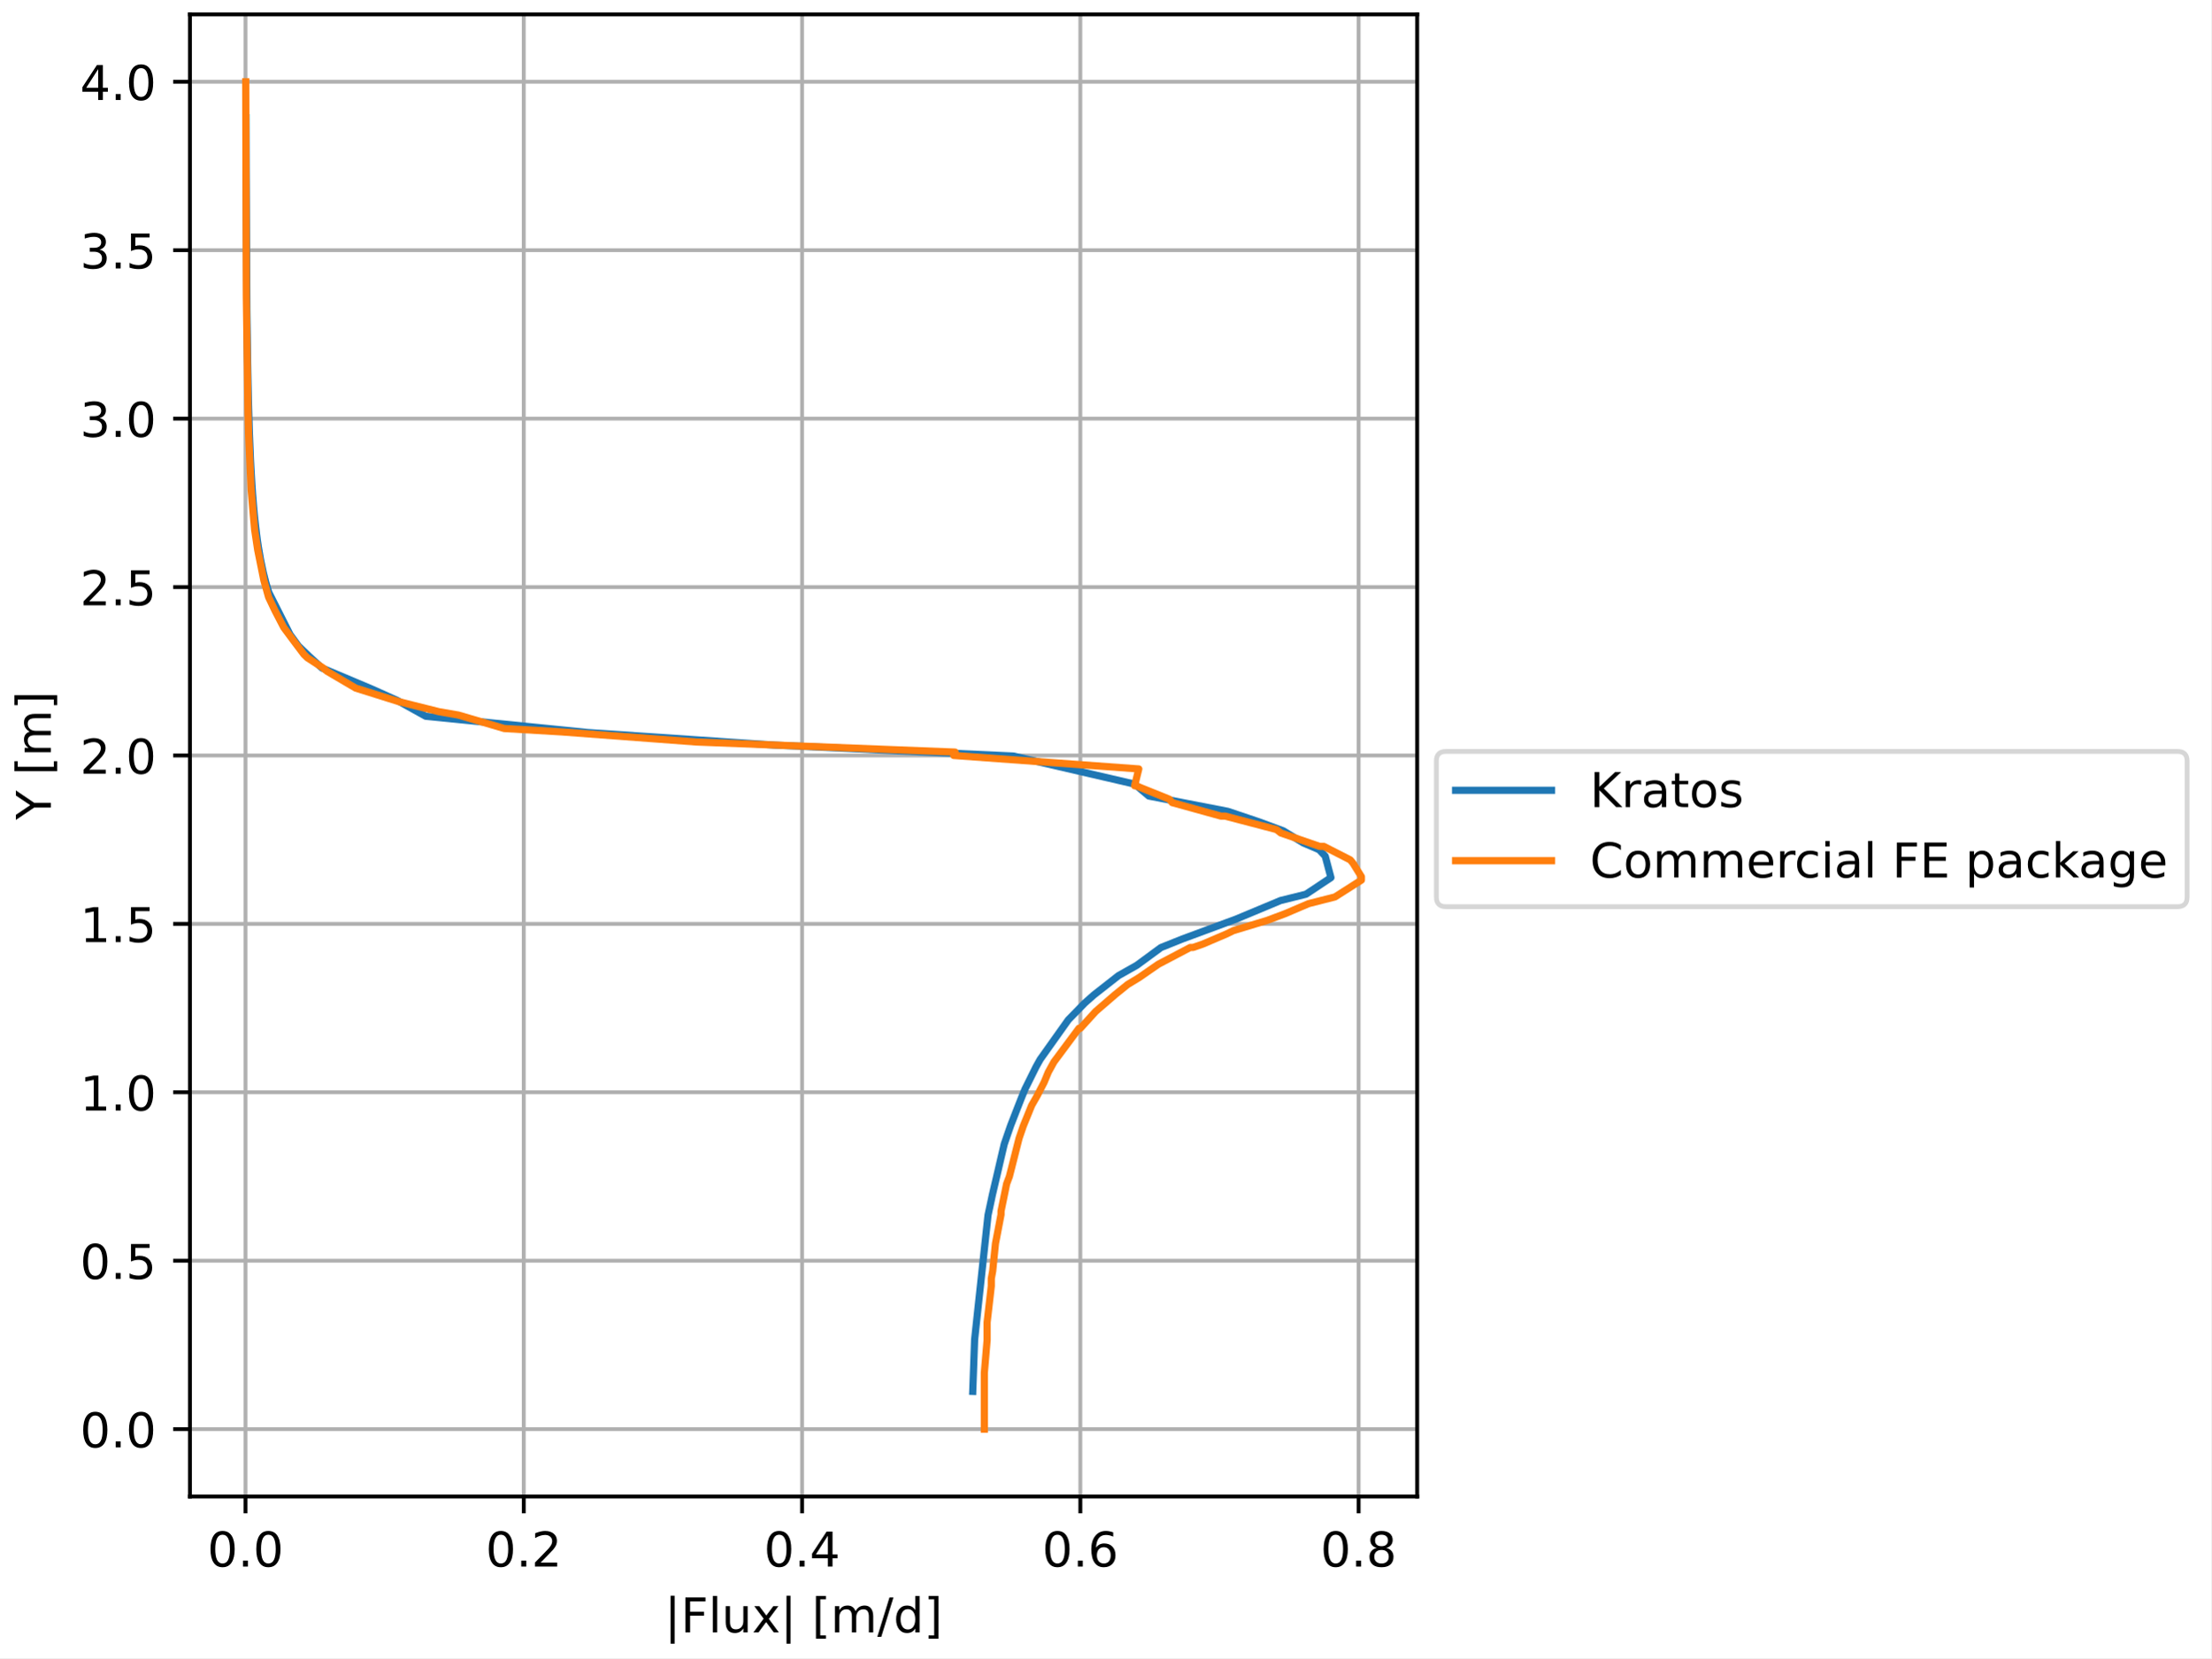
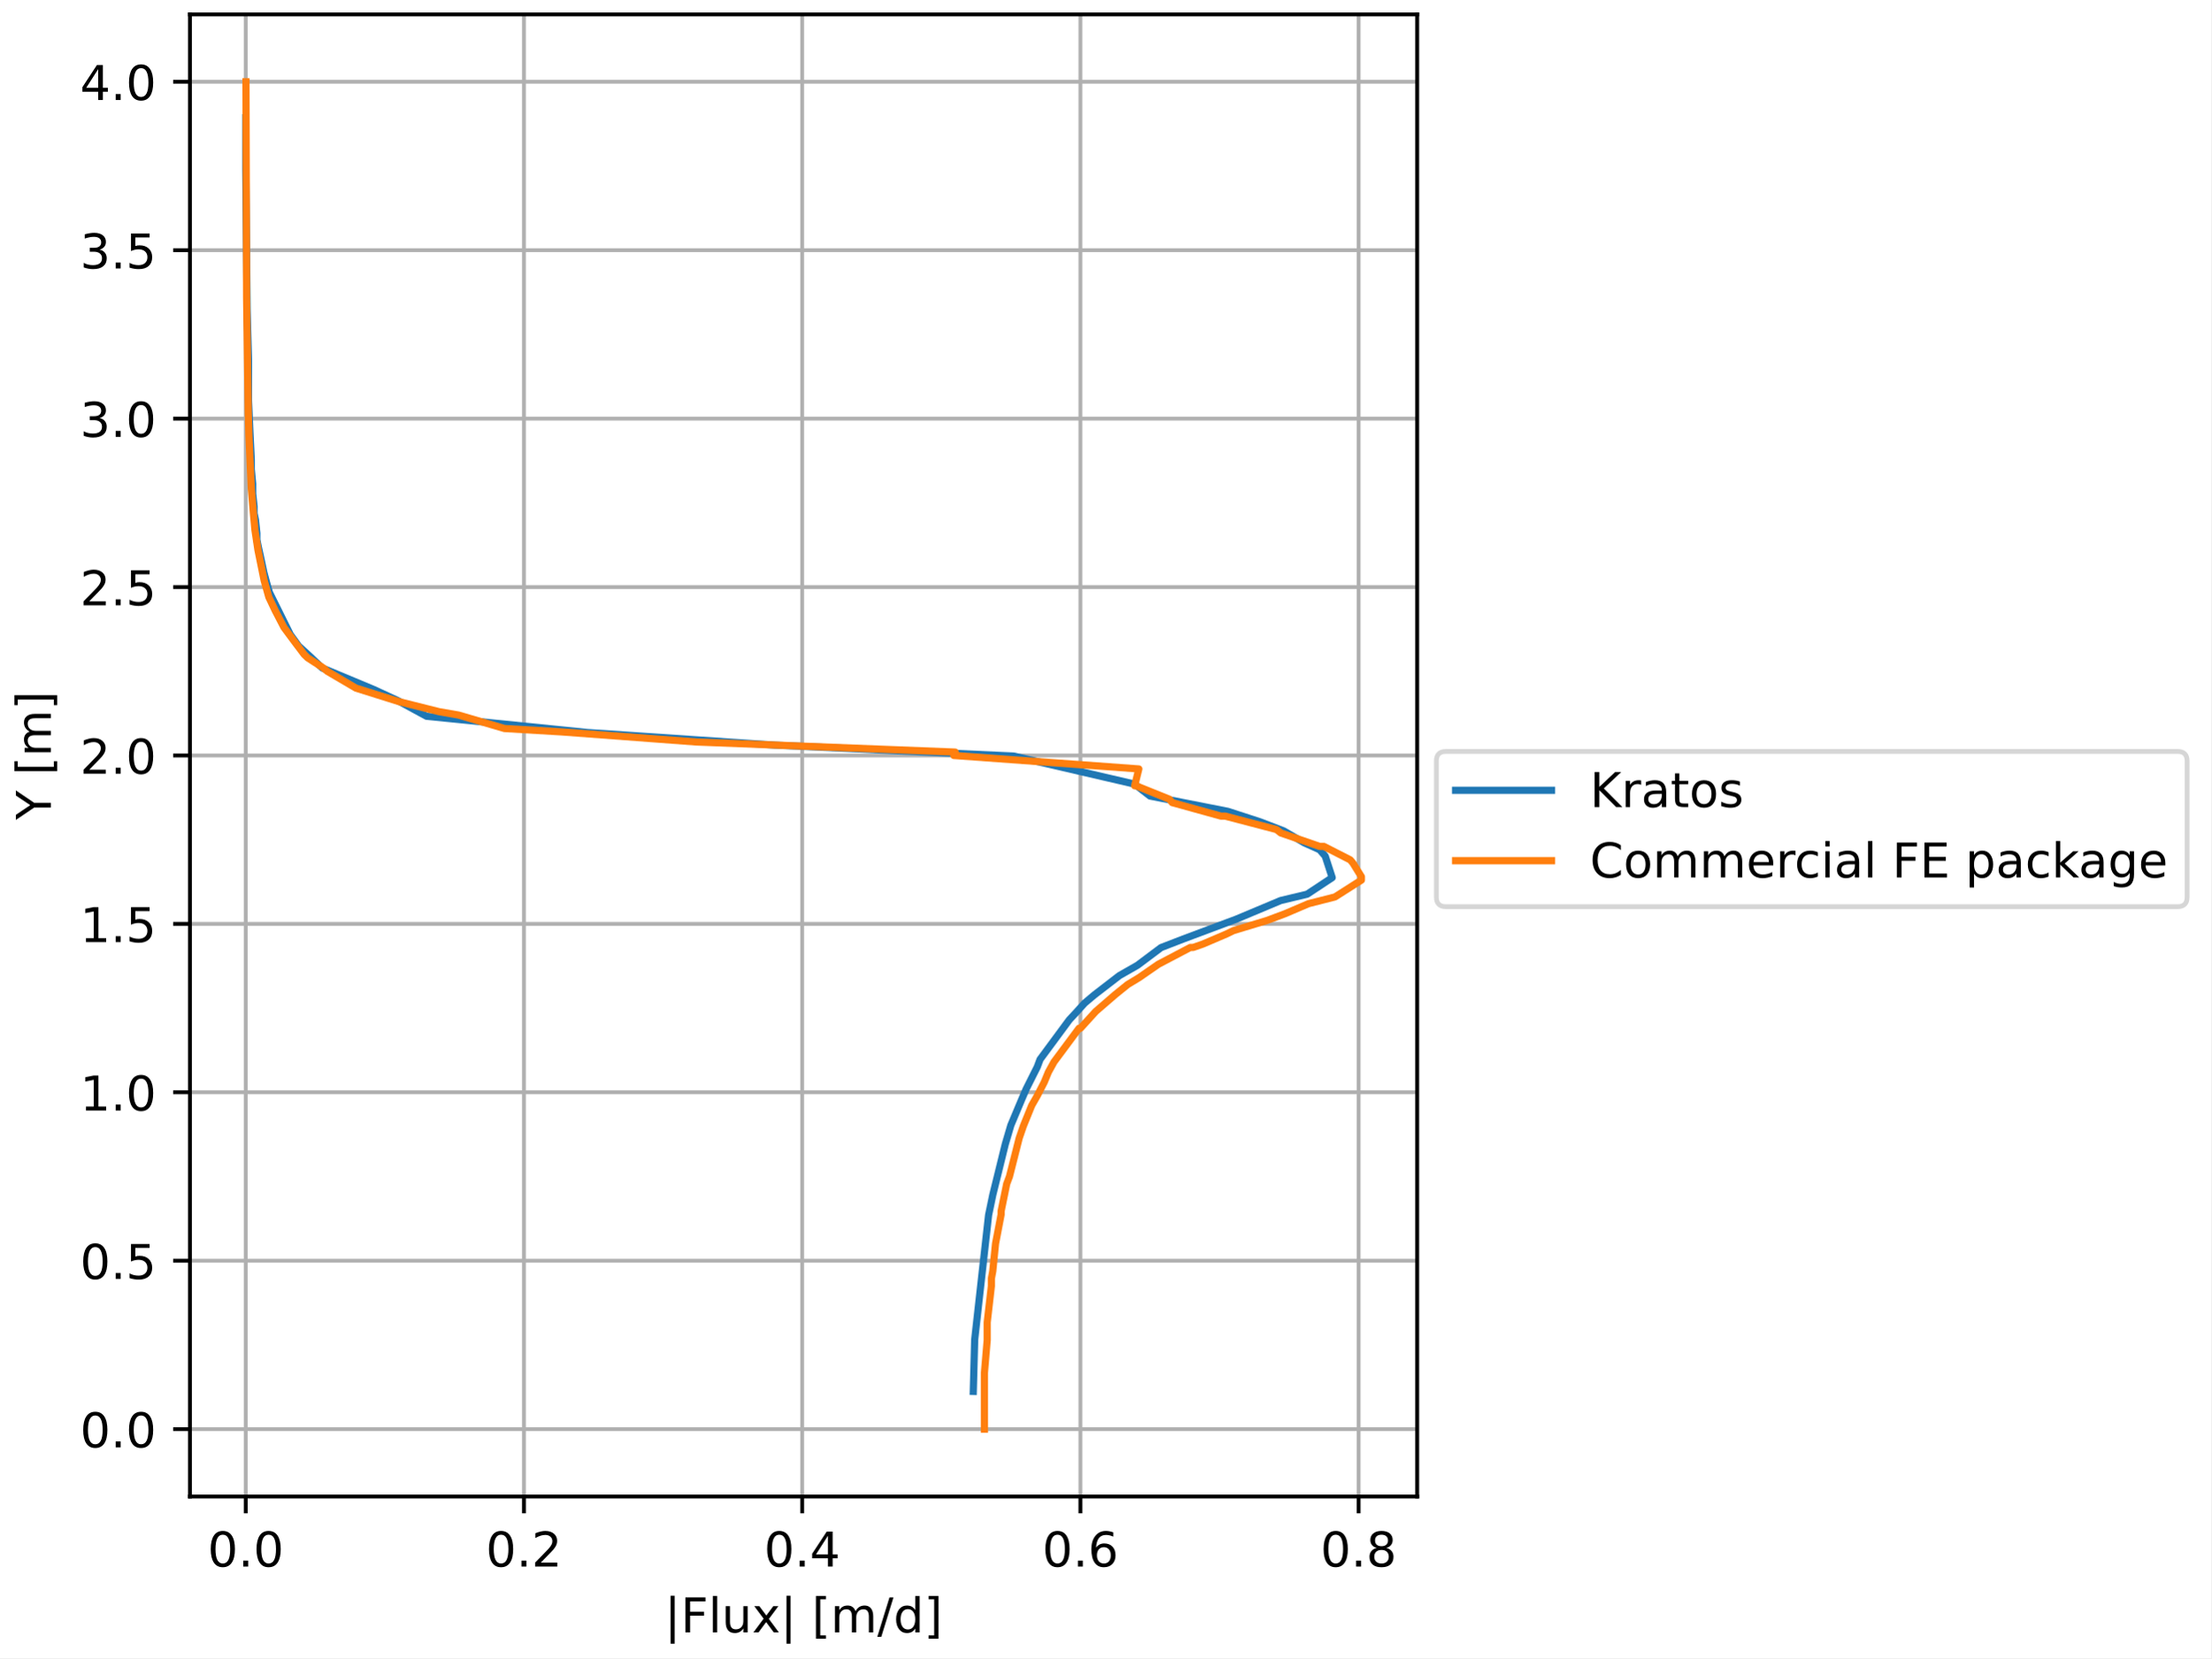
<svg xmlns="http://www.w3.org/2000/svg" xmlns:xlink="http://www.w3.org/1999/xlink" width="460.8pt" height="345.6pt" viewBox="0 0 460.8 345.6" version="1.1">
  <defs>
    <style type="text/css">*{stroke-linejoin: round; stroke-linecap: butt}</style>
  </defs>
  <g id="figure_1">
    <g id="patch_1">
      <path d="M 0 345.6  L 460.8 345.6  L 460.8 0  L 0 0  z " style="fill: #ffffff" />
    </g>
    <g id="axes_1">
      <g id="patch_2">
        <path d="M 39.581 311.922  L 295.348 311.922  L 295.348 3  L 39.581 3  z " style="fill: #ffffff" />
      </g>
      <g id="matplotlib.axis_1">
        <g id="xtick_1">
          <g id="line2d_1">
-             <path d="M 51.156 311.922  L 51.156 3  " clip-path="url(#p234eaff05d)" style="fill: none; stroke: #b0b0b0; stroke-width: 0.8; stroke-linecap: square" />
+             <path d="M 51.207 311.922  L 51.207 3  " clip-path="url(#p27ea2a4a1d)" style="fill: none; stroke: #b0b0b0; stroke-width: 0.8; stroke-linecap: square" />
          </g>
          <g id="line2d_2">
            <defs>
-               <path id="m8557e776cc" d="M 0 0  L 0 3.5  " style="stroke: #000000; stroke-width: 0.8" />
+               <path id="m0ed7412a3a" d="M 0 0  L 0 3.5  " style="stroke: #000000; stroke-width: 0.8" />
            </defs>
            <g>
-               <use xlink:href="#m8557e776cc" x="51.156" y="311.922" style="stroke: #000000; stroke-width: 0.8" />
+               <use xlink:href="#m0ed7412a3a" x="51.207" y="311.922" style="stroke: #000000; stroke-width: 0.8" />
            </g>
          </g>
          <g id="text_1">
-             <g transform="translate(43.20405 326.5201) scale(0.1 -0.1)">
+             <g transform="translate(43.25567 326.5201) scale(0.1 -0.1)">
              <defs>
                <path id="DejaVuSans-30" d="M 2034 4250  Q 1547 4250 1301 3770  Q 1056 3291 1056 2328  Q 1056 1369 1301 889  Q 1547 409 2034 409  Q 2525 409 2770 889  Q 3016 1369 3016 2328  Q 3016 3291 2770 3770  Q 2525 4250 2034 4250  z M 2034 4750  Q 2819 4750 3233 4129  Q 3647 3509 3647 2328  Q 3647 1150 3233 529  Q 2819 -91 2034 -91  Q 1250 -91 836 529  Q 422 1150 422 2328  Q 422 3509 836 4129  Q 1250 4750 2034 4750  z " transform="scale(0.015625)" />
                <path id="DejaVuSans-2e" d="M 684 794  L 1344 794  L 1344 0  L 684 0  L 684 794  z " transform="scale(0.015625)" />
              </defs>
              <use xlink:href="#DejaVuSans-30" />
              <use xlink:href="#DejaVuSans-2e" transform="translate(63.62305 0)" />
              <use xlink:href="#DejaVuSans-30" transform="translate(95.41016 0)" />
            </g>
          </g>
        </g>
        <g id="xtick_2">
          <g id="line2d_3">
-             <path d="M 109.152 311.922  L 109.152 3  " clip-path="url(#p234eaff05d)" style="fill: none; stroke: #b0b0b0; stroke-width: 0.8; stroke-linecap: square" />
+             <path d="M 109.191 311.922  L 109.191 3  " clip-path="url(#p27ea2a4a1d)" style="fill: none; stroke: #b0b0b0; stroke-width: 0.8; stroke-linecap: square" />
          </g>
          <g id="line2d_4">
            <g>
-               <use xlink:href="#m8557e776cc" x="109.152" y="311.922" style="stroke: #000000; stroke-width: 0.8" />
+               <use xlink:href="#m0ed7412a3a" x="109.191" y="311.922" style="stroke: #000000; stroke-width: 0.8" />
            </g>
          </g>
          <g id="text_2">
-             <g transform="translate(101.2006 326.5201) scale(0.1 -0.1)">
+             <g transform="translate(101.2394 326.5201) scale(0.1 -0.1)">
              <defs>
                <path id="DejaVuSans-32" d="M 1228 531  L 3431 531  L 3431 0  L 469 0  L 469 531  Q 828 903 1448 1529  Q 2069 2156 2228 2338  Q 2531 2678 2651 2914  Q 2772 3150 2772 3378  Q 2772 3750 2511 3984  Q 2250 4219 1831 4219  Q 1534 4219 1204 4116  Q 875 4013 500 3803  L 500 4441  Q 881 4594 1212 4672  Q 1544 4750 1819 4750  Q 2544 4750 2975 4387  Q 3406 4025 3406 3419  Q 3406 3131 3298 2873  Q 3191 2616 2906 2266  Q 2828 2175 2409 1742  Q 1991 1309 1228 531  z " transform="scale(0.015625)" />
              </defs>
              <use xlink:href="#DejaVuSans-30" />
              <use xlink:href="#DejaVuSans-2e" transform="translate(63.62305 0)" />
              <use xlink:href="#DejaVuSans-32" transform="translate(95.41016 0)" />
            </g>
          </g>
        </g>
        <g id="xtick_3">
          <g id="line2d_5">
-             <path d="M 167.149 311.922  L 167.149 3  " clip-path="url(#p234eaff05d)" style="fill: none; stroke: #b0b0b0; stroke-width: 0.8; stroke-linecap: square" />
+             <path d="M 167.175 311.922  L 167.175 3  " clip-path="url(#p27ea2a4a1d)" style="fill: none; stroke: #b0b0b0; stroke-width: 0.8; stroke-linecap: square" />
          </g>
          <g id="line2d_6">
            <g>
-               <use xlink:href="#m8557e776cc" x="167.149" y="311.922" style="stroke: #000000; stroke-width: 0.8" />
+               <use xlink:href="#m0ed7412a3a" x="167.175" y="311.922" style="stroke: #000000; stroke-width: 0.8" />
            </g>
          </g>
          <g id="text_3">
-             <g transform="translate(159.1972 326.5201) scale(0.1 -0.1)">
+             <g transform="translate(159.2231 326.5201) scale(0.1 -0.1)">
              <defs>
                <path id="DejaVuSans-34" d="M 2419 4116  L 825 1625  L 2419 1625  L 2419 4116  z M 2253 4666  L 3047 4666  L 3047 1625  L 3713 1625  L 3713 1100  L 3047 1100  L 3047 0  L 2419 0  L 2419 1100  L 313 1100  L 313 1709  L 2253 4666  z " transform="scale(0.015625)" />
              </defs>
              <use xlink:href="#DejaVuSans-30" />
              <use xlink:href="#DejaVuSans-2e" transform="translate(63.62305 0)" />
              <use xlink:href="#DejaVuSans-34" transform="translate(95.41016 0)" />
            </g>
          </g>
        </g>
        <g id="xtick_4">
          <g id="line2d_7">
-             <path d="M 225.145 311.922  L 225.145 3  " clip-path="url(#p234eaff05d)" style="fill: none; stroke: #b0b0b0; stroke-width: 0.8; stroke-linecap: square" />
+             <path d="M 225.158 311.922  L 225.158 3  " clip-path="url(#p27ea2a4a1d)" style="fill: none; stroke: #b0b0b0; stroke-width: 0.8; stroke-linecap: square" />
          </g>
          <g id="line2d_8">
            <g>
-               <use xlink:href="#m8557e776cc" x="225.145" y="311.922" style="stroke: #000000; stroke-width: 0.8" />
+               <use xlink:href="#m0ed7412a3a" x="225.158" y="311.922" style="stroke: #000000; stroke-width: 0.8" />
            </g>
          </g>
          <g id="text_4">
-             <g transform="translate(217.1939 326.5201) scale(0.1 -0.1)">
+             <g transform="translate(217.2069 326.5201) scale(0.1 -0.1)">
              <defs>
                <path id="DejaVuSans-36" d="M 2113 2584  Q 1688 2584 1439 2293  Q 1191 2003 1191 1497  Q 1191 994 1439 701  Q 1688 409 2113 409  Q 2538 409 2786 701  Q 3034 994 3034 1497  Q 3034 2003 2786 2293  Q 2538 2584 2113 2584  z M 3366 4563  L 3366 3988  Q 3128 4100 2886 4159  Q 2644 4219 2406 4219  Q 1781 4219 1451 3797  Q 1122 3375 1075 2522  Q 1259 2794 1537 2939  Q 1816 3084 2150 3084  Q 2853 3084 3261 2657  Q 3669 2231 3669 1497  Q 3669 778 3244 343  Q 2819 -91 2113 -91  Q 1303 -91 875 529  Q 447 1150 447 2328  Q 447 3434 972 4092  Q 1497 4750 2381 4750  Q 2619 4750 2861 4703  Q 3103 4656 3366 4563  z " transform="scale(0.015625)" />
              </defs>
              <use xlink:href="#DejaVuSans-30" />
              <use xlink:href="#DejaVuSans-2e" transform="translate(63.62305 0)" />
              <use xlink:href="#DejaVuSans-36" transform="translate(95.41016 0)" />
            </g>
          </g>
        </g>
        <g id="xtick_5">
          <g id="line2d_9">
-             <path d="M 283.142 311.922  L 283.142 3  " clip-path="url(#p234eaff05d)" style="fill: none; stroke: #b0b0b0; stroke-width: 0.8; stroke-linecap: square" />
+             <path d="M 283.142 311.922  L 283.142 3  " clip-path="url(#p27ea2a4a1d)" style="fill: none; stroke: #b0b0b0; stroke-width: 0.8; stroke-linecap: square" />
          </g>
          <g id="line2d_10">
            <g>
-               <use xlink:href="#m8557e776cc" x="283.142" y="311.922" style="stroke: #000000; stroke-width: 0.8" />
+               <use xlink:href="#m0ed7412a3a" x="283.142" y="311.922" style="stroke: #000000; stroke-width: 0.8" />
            </g>
          </g>
          <g id="text_5">
-             <g transform="translate(275.1905 326.5201) scale(0.1 -0.1)">
+             <g transform="translate(275.1906 326.5201) scale(0.1 -0.1)">
              <defs>
                <path id="DejaVuSans-38" d="M 2034 2216  Q 1584 2216 1326 1975  Q 1069 1734 1069 1313  Q 1069 891 1326 650  Q 1584 409 2034 409  Q 2484 409 2743 651  Q 3003 894 3003 1313  Q 3003 1734 2745 1975  Q 2488 2216 2034 2216  z M 1403 2484  Q 997 2584 770 2862  Q 544 3141 544 3541  Q 544 4100 942 4425  Q 1341 4750 2034 4750  Q 2731 4750 3128 4425  Q 3525 4100 3525 3541  Q 3525 3141 3298 2862  Q 3072 2584 2669 2484  Q 3125 2378 3379 2068  Q 3634 1759 3634 1313  Q 3634 634 3220 271  Q 2806 -91 2034 -91  Q 1263 -91 848 271  Q 434 634 434 1313  Q 434 1759 690 2068  Q 947 2378 1403 2484  z M 1172 3481  Q 1172 3119 1398 2916  Q 1625 2713 2034 2713  Q 2441 2713 2670 2916  Q 2900 3119 2900 3481  Q 2900 3844 2670 4047  Q 2441 4250 2034 4250  Q 1625 4250 1398 4047  Q 1172 3844 1172 3481  z " transform="scale(0.015625)" />
              </defs>
              <use xlink:href="#DejaVuSans-30" />
              <use xlink:href="#DejaVuSans-2e" transform="translate(63.62305 0)" />
              <use xlink:href="#DejaVuSans-38" transform="translate(95.41016 0)" />
            </g>
          </g>
        </g>
        <g id="text_6">
          <g transform="translate(138.4834 340.2419) scale(0.1 -0.1)">
            <defs>
              <path id="DejaVuSans-7c" d="M 1344 4891  L 1344 -1509  L 813 -1509  L 813 4891  L 1344 4891  z " transform="scale(0.015625)" />
              <path id="DejaVuSans-46" d="M 628 4666  L 3309 4666  L 3309 4134  L 1259 4134  L 1259 2759  L 3109 2759  L 3109 2228  L 1259 2228  L 1259 0  L 628 0  L 628 4666  z " transform="scale(0.015625)" />
              <path id="DejaVuSans-6c" d="M 603 4863  L 1178 4863  L 1178 0  L 603 0  L 603 4863  z " transform="scale(0.015625)" />
              <path id="DejaVuSans-75" d="M 544 1381  L 544 3500  L 1119 3500  L 1119 1403  Q 1119 906 1312 657  Q 1506 409 1894 409  Q 2359 409 2629 706  Q 2900 1003 2900 1516  L 2900 3500  L 3475 3500  L 3475 0  L 2900 0  L 2900 538  Q 2691 219 2414 64  Q 2138 -91 1772 -91  Q 1169 -91 856 284  Q 544 659 544 1381  z M 1991 3584  L 1991 3584  z " transform="scale(0.015625)" />
              <path id="DejaVuSans-78" d="M 3513 3500  L 2247 1797  L 3578 0  L 2900 0  L 1881 1375  L 863 0  L 184 0  L 1544 1831  L 300 3500  L 978 3500  L 1906 2253  L 2834 3500  L 3513 3500  z " transform="scale(0.015625)" />
              <path id="DejaVuSans-20" transform="scale(0.015625)" />
              <path id="DejaVuSans-5b" d="M 550 4863  L 1875 4863  L 1875 4416  L 1125 4416  L 1125 -397  L 1875 -397  L 1875 -844  L 550 -844  L 550 4863  z " transform="scale(0.015625)" />
              <path id="DejaVuSans-6d" d="M 3328 2828  Q 3544 3216 3844 3400  Q 4144 3584 4550 3584  Q 5097 3584 5394 3201  Q 5691 2819 5691 2113  L 5691 0  L 5113 0  L 5113 2094  Q 5113 2597 4934 2840  Q 4756 3084 4391 3084  Q 3944 3084 3684 2787  Q 3425 2491 3425 1978  L 3425 0  L 2847 0  L 2847 2094  Q 2847 2600 2669 2842  Q 2491 3084 2119 3084  Q 1678 3084 1418 2786  Q 1159 2488 1159 1978  L 1159 0  L 581 0  L 581 3500  L 1159 3500  L 1159 2956  Q 1356 3278 1631 3431  Q 1906 3584 2284 3584  Q 2666 3584 2933 3390  Q 3200 3197 3328 2828  z " transform="scale(0.015625)" />
              <path id="DejaVuSans-2f" d="M 1625 4666  L 2156 4666  L 531 -594  L 0 -594  L 1625 4666  z " transform="scale(0.015625)" />
              <path id="DejaVuSans-64" d="M 2906 2969  L 2906 4863  L 3481 4863  L 3481 0  L 2906 0  L 2906 525  Q 2725 213 2448 61  Q 2172 -91 1784 -91  Q 1150 -91 751 415  Q 353 922 353 1747  Q 353 2572 751 3078  Q 1150 3584 1784 3584  Q 2172 3584 2448 3432  Q 2725 3281 2906 2969  z M 947 1747  Q 947 1113 1208 752  Q 1469 391 1925 391  Q 2381 391 2643 752  Q 2906 1113 2906 1747  Q 2906 2381 2643 2742  Q 2381 3103 1925 3103  Q 1469 3103 1208 2742  Q 947 2381 947 1747  z " transform="scale(0.015625)" />
              <path id="DejaVuSans-5d" d="M 1947 4863  L 1947 -844  L 622 -844  L 622 -397  L 1369 -397  L 1369 4416  L 622 4416  L 622 4863  L 1947 4863  z " transform="scale(0.015625)" />
            </defs>
            <use xlink:href="#DejaVuSans-7c" />
            <use xlink:href="#DejaVuSans-46" transform="translate(33.69141 0)" />
            <use xlink:href="#DejaVuSans-6c" transform="translate(91.21094 0)" />
            <use xlink:href="#DejaVuSans-75" transform="translate(118.9941 0)" />
            <use xlink:href="#DejaVuSans-78" transform="translate(182.373 0)" />
            <use xlink:href="#DejaVuSans-7c" transform="translate(241.5527 0)" />
            <use xlink:href="#DejaVuSans-20" transform="translate(275.2441 0)" />
            <use xlink:href="#DejaVuSans-5b" transform="translate(307.0312 0)" />
            <use xlink:href="#DejaVuSans-6d" transform="translate(346.0449 0)" />
            <use xlink:href="#DejaVuSans-2f" transform="translate(443.457 0)" />
            <use xlink:href="#DejaVuSans-64" transform="translate(477.1484 0)" />
            <use xlink:href="#DejaVuSans-5d" transform="translate(540.625 0)" />
          </g>
        </g>
      </g>
      <g id="matplotlib.axis_2">
        <g id="ytick_1">
          <g id="line2d_11">
-             <path d="M 39.581 297.88  L 295.348 297.88  " clip-path="url(#p234eaff05d)" style="fill: none; stroke: #b0b0b0; stroke-width: 0.8; stroke-linecap: square" />
+             <path d="M 39.581 297.88  L 295.348 297.88  " clip-path="url(#p27ea2a4a1d)" style="fill: none; stroke: #b0b0b0; stroke-width: 0.8; stroke-linecap: square" />
          </g>
          <g id="line2d_12">
            <defs>
-               <path id="mf24f6832c7" d="M 0 0  L -3.5 0  " style="stroke: #000000; stroke-width: 0.8" />
+               <path id="m56b197e2e2" d="M 0 0  L -3.5 0  " style="stroke: #000000; stroke-width: 0.8" />
            </defs>
            <g>
-               <use xlink:href="#mf24f6832c7" x="39.581" y="297.88" style="stroke: #000000; stroke-width: 0.8" />
+               <use xlink:href="#m56b197e2e2" x="39.581" y="297.88" style="stroke: #000000; stroke-width: 0.8" />
            </g>
          </g>
          <g id="text_7">
            <g transform="translate(16.67836 301.679) scale(0.1 -0.1)">
              <use xlink:href="#DejaVuSans-30" />
              <use xlink:href="#DejaVuSans-2e" transform="translate(63.62305 0)" />
              <use xlink:href="#DejaVuSans-30" transform="translate(95.41016 0)" />
            </g>
          </g>
        </g>
        <g id="ytick_2">
          <g id="line2d_13">
-             <path d="M 39.581 262.775  L 295.348 262.775  " clip-path="url(#p234eaff05d)" style="fill: none; stroke: #b0b0b0; stroke-width: 0.8; stroke-linecap: square" />
+             <path d="M 39.581 262.775  L 295.348 262.775  " clip-path="url(#p27ea2a4a1d)" style="fill: none; stroke: #b0b0b0; stroke-width: 0.8; stroke-linecap: square" />
          </g>
          <g id="line2d_14">
            <g>
-               <use xlink:href="#mf24f6832c7" x="39.581" y="262.775" style="stroke: #000000; stroke-width: 0.8" />
+               <use xlink:href="#m56b197e2e2" x="39.581" y="262.775" style="stroke: #000000; stroke-width: 0.8" />
            </g>
          </g>
          <g id="text_8">
            <g transform="translate(16.67836 266.5743) scale(0.1 -0.1)">
              <defs>
                <path id="DejaVuSans-35" d="M 691 4666  L 3169 4666  L 3169 4134  L 1269 4134  L 1269 2991  Q 1406 3038 1543 3061  Q 1681 3084 1819 3084  Q 2600 3084 3056 2656  Q 3513 2228 3513 1497  Q 3513 744 3044 326  Q 2575 -91 1722 -91  Q 1428 -91 1123 -41  Q 819 9 494 109  L 494 744  Q 775 591 1075 516  Q 1375 441 1709 441  Q 2250 441 2565 725  Q 2881 1009 2881 1497  Q 2881 1984 2565 2268  Q 2250 2553 1709 2553  Q 1456 2553 1204 2497  Q 953 2441 691 2322  L 691 4666  z " transform="scale(0.015625)" />
              </defs>
              <use xlink:href="#DejaVuSans-30" />
              <use xlink:href="#DejaVuSans-2e" transform="translate(63.62305 0)" />
              <use xlink:href="#DejaVuSans-35" transform="translate(95.41016 0)" />
            </g>
          </g>
        </g>
        <g id="ytick_3">
          <g id="line2d_15">
-             <path d="M 39.581 227.67  L 295.348 227.67  " clip-path="url(#p234eaff05d)" style="fill: none; stroke: #b0b0b0; stroke-width: 0.8; stroke-linecap: square" />
+             <path d="M 39.581 227.67  L 295.348 227.67  " clip-path="url(#p27ea2a4a1d)" style="fill: none; stroke: #b0b0b0; stroke-width: 0.8; stroke-linecap: square" />
          </g>
          <g id="line2d_16">
            <g>
-               <use xlink:href="#mf24f6832c7" x="39.581" y="227.67" style="stroke: #000000; stroke-width: 0.8" />
+               <use xlink:href="#m56b197e2e2" x="39.581" y="227.67" style="stroke: #000000; stroke-width: 0.8" />
            </g>
          </g>
          <g id="text_9">
            <g transform="translate(16.67836 231.4696) scale(0.1 -0.1)">
              <defs>
                <path id="DejaVuSans-31" d="M 794 531  L 1825 531  L 1825 4091  L 703 3866  L 703 4441  L 1819 4666  L 2450 4666  L 2450 531  L 3481 531  L 3481 0  L 794 0  L 794 531  z " transform="scale(0.015625)" />
              </defs>
              <use xlink:href="#DejaVuSans-31" />
              <use xlink:href="#DejaVuSans-2e" transform="translate(63.62305 0)" />
              <use xlink:href="#DejaVuSans-30" transform="translate(95.41016 0)" />
            </g>
          </g>
        </g>
        <g id="ytick_4">
          <g id="line2d_17">
-             <path d="M 39.581 192.566  L 295.348 192.566  " clip-path="url(#p234eaff05d)" style="fill: none; stroke: #b0b0b0; stroke-width: 0.8; stroke-linecap: square" />
+             <path d="M 39.581 192.566  L 295.348 192.566  " clip-path="url(#p27ea2a4a1d)" style="fill: none; stroke: #b0b0b0; stroke-width: 0.8; stroke-linecap: square" />
          </g>
          <g id="line2d_18">
            <g>
-               <use xlink:href="#mf24f6832c7" x="39.581" y="192.566" style="stroke: #000000; stroke-width: 0.8" />
+               <use xlink:href="#m56b197e2e2" x="39.581" y="192.566" style="stroke: #000000; stroke-width: 0.8" />
            </g>
          </g>
          <g id="text_10">
            <g transform="translate(16.67836 196.3649) scale(0.1 -0.1)">
              <use xlink:href="#DejaVuSans-31" />
              <use xlink:href="#DejaVuSans-2e" transform="translate(63.62305 0)" />
              <use xlink:href="#DejaVuSans-35" transform="translate(95.41016 0)" />
            </g>
          </g>
        </g>
        <g id="ytick_5">
          <g id="line2d_19">
-             <path d="M 39.581 157.461  L 295.348 157.461  " clip-path="url(#p234eaff05d)" style="fill: none; stroke: #b0b0b0; stroke-width: 0.8; stroke-linecap: square" />
+             <path d="M 39.581 157.461  L 295.348 157.461  " clip-path="url(#p27ea2a4a1d)" style="fill: none; stroke: #b0b0b0; stroke-width: 0.8; stroke-linecap: square" />
          </g>
          <g id="line2d_20">
            <g>
-               <use xlink:href="#mf24f6832c7" x="39.581" y="157.461" style="stroke: #000000; stroke-width: 0.8" />
+               <use xlink:href="#m56b197e2e2" x="39.581" y="157.461" style="stroke: #000000; stroke-width: 0.8" />
            </g>
          </g>
          <g id="text_11">
            <g transform="translate(16.67836 161.2602) scale(0.1 -0.1)">
              <use xlink:href="#DejaVuSans-32" />
              <use xlink:href="#DejaVuSans-2e" transform="translate(63.62305 0)" />
              <use xlink:href="#DejaVuSans-30" transform="translate(95.41016 0)" />
            </g>
          </g>
        </g>
        <g id="ytick_6">
          <g id="line2d_21">
-             <path d="M 39.581 122.356  L 295.348 122.356  " clip-path="url(#p234eaff05d)" style="fill: none; stroke: #b0b0b0; stroke-width: 0.8; stroke-linecap: square" />
+             <path d="M 39.581 122.356  L 295.348 122.356  " clip-path="url(#p27ea2a4a1d)" style="fill: none; stroke: #b0b0b0; stroke-width: 0.8; stroke-linecap: square" />
          </g>
          <g id="line2d_22">
            <g>
-               <use xlink:href="#mf24f6832c7" x="39.581" y="122.356" style="stroke: #000000; stroke-width: 0.8" />
+               <use xlink:href="#m56b197e2e2" x="39.581" y="122.356" style="stroke: #000000; stroke-width: 0.8" />
            </g>
          </g>
          <g id="text_12">
            <g transform="translate(16.67836 126.1555) scale(0.1 -0.1)">
              <use xlink:href="#DejaVuSans-32" />
              <use xlink:href="#DejaVuSans-2e" transform="translate(63.62305 0)" />
              <use xlink:href="#DejaVuSans-35" transform="translate(95.41016 0)" />
            </g>
          </g>
        </g>
        <g id="ytick_7">
          <g id="line2d_23">
-             <path d="M 39.581 87.252  L 295.348 87.252  " clip-path="url(#p234eaff05d)" style="fill: none; stroke: #b0b0b0; stroke-width: 0.8; stroke-linecap: square" />
+             <path d="M 39.581 87.252  L 295.348 87.252  " clip-path="url(#p27ea2a4a1d)" style="fill: none; stroke: #b0b0b0; stroke-width: 0.8; stroke-linecap: square" />
          </g>
          <g id="line2d_24">
            <g>
-               <use xlink:href="#mf24f6832c7" x="39.581" y="87.252" style="stroke: #000000; stroke-width: 0.8" />
+               <use xlink:href="#m56b197e2e2" x="39.581" y="87.252" style="stroke: #000000; stroke-width: 0.8" />
            </g>
          </g>
          <g id="text_13">
            <g transform="translate(16.67836 91.05075) scale(0.1 -0.1)">
              <defs>
                <path id="DejaVuSans-33" d="M 2597 2516  Q 3050 2419 3304 2112  Q 3559 1806 3559 1356  Q 3559 666 3084 287  Q 2609 -91 1734 -91  Q 1441 -91 1130 -33  Q 819 25 488 141  L 488 750  Q 750 597 1062 519  Q 1375 441 1716 441  Q 2309 441 2620 675  Q 2931 909 2931 1356  Q 2931 1769 2642 2001  Q 2353 2234 1838 2234  L 1294 2234  L 1294 2753  L 1863 2753  Q 2328 2753 2575 2939  Q 2822 3125 2822 3475  Q 2822 3834 2567 4026  Q 2313 4219 1838 4219  Q 1578 4219 1281 4162  Q 984 4106 628 3988  L 628 4550  Q 988 4650 1302 4700  Q 1616 4750 1894 4750  Q 2613 4750 3031 4423  Q 3450 4097 3450 3541  Q 3450 3153 3228 2886  Q 3006 2619 2597 2516  z " transform="scale(0.015625)" />
              </defs>
              <use xlink:href="#DejaVuSans-33" />
              <use xlink:href="#DejaVuSans-2e" transform="translate(63.62305 0)" />
              <use xlink:href="#DejaVuSans-30" transform="translate(95.41016 0)" />
            </g>
          </g>
        </g>
        <g id="ytick_8">
          <g id="line2d_25">
-             <path d="M 39.581 52.147  L 295.348 52.147  " clip-path="url(#p234eaff05d)" style="fill: none; stroke: #b0b0b0; stroke-width: 0.8; stroke-linecap: square" />
+             <path d="M 39.581 52.147  L 295.348 52.147  " clip-path="url(#p27ea2a4a1d)" style="fill: none; stroke: #b0b0b0; stroke-width: 0.8; stroke-linecap: square" />
          </g>
          <g id="line2d_26">
            <g>
-               <use xlink:href="#mf24f6832c7" x="39.581" y="52.147" style="stroke: #000000; stroke-width: 0.8" />
+               <use xlink:href="#m56b197e2e2" x="39.581" y="52.147" style="stroke: #000000; stroke-width: 0.8" />
            </g>
          </g>
          <g id="text_14">
            <g transform="translate(16.67836 55.94604) scale(0.1 -0.1)">
              <use xlink:href="#DejaVuSans-33" />
              <use xlink:href="#DejaVuSans-2e" transform="translate(63.62305 0)" />
              <use xlink:href="#DejaVuSans-35" transform="translate(95.41016 0)" />
            </g>
          </g>
        </g>
        <g id="ytick_9">
          <g id="line2d_27">
-             <path d="M 39.581 17.042  L 295.348 17.042  " clip-path="url(#p234eaff05d)" style="fill: none; stroke: #b0b0b0; stroke-width: 0.8; stroke-linecap: square" />
+             <path d="M 39.581 17.042  L 295.348 17.042  " clip-path="url(#p27ea2a4a1d)" style="fill: none; stroke: #b0b0b0; stroke-width: 0.8; stroke-linecap: square" />
          </g>
          <g id="line2d_28">
            <g>
-               <use xlink:href="#mf24f6832c7" x="39.581" y="17.042" style="stroke: #000000; stroke-width: 0.8" />
+               <use xlink:href="#m56b197e2e2" x="39.581" y="17.042" style="stroke: #000000; stroke-width: 0.8" />
            </g>
          </g>
          <g id="text_15">
            <g transform="translate(16.67836 20.84134) scale(0.1 -0.1)">
              <use xlink:href="#DejaVuSans-34" />
              <use xlink:href="#DejaVuSans-2e" transform="translate(63.62305 0)" />
              <use xlink:href="#DejaVuSans-30" transform="translate(95.41016 0)" />
            </g>
          </g>
        </g>
        <g id="text_16">
          <g transform="translate(10.59868 170.8758) rotate(-90) scale(0.1 -0.1)">
            <defs>
              <path id="DejaVuSans-59" d="M -13 4666  L 666 4666  L 1959 2747  L 3244 4666  L 3922 4666  L 2272 2222  L 2272 0  L 1638 0  L 1638 2222  L -13 4666  z " transform="scale(0.015625)" />
            </defs>
            <use xlink:href="#DejaVuSans-59" />
            <use xlink:href="#DejaVuSans-20" transform="translate(61.08398 0)" />
            <use xlink:href="#DejaVuSans-5b" transform="translate(92.87109 0)" />
            <use xlink:href="#DejaVuSans-6d" transform="translate(131.8848 0)" />
            <use xlink:href="#DejaVuSans-5d" transform="translate(229.2969 0)" />
          </g>
        </g>
      </g>
      <g id="line2d_29">
-         <path d="M 202.72 290.014  L 203.11 279.211  L 205.909 253.257  L 206.808 249.068  L 209.281 238.477  L 210.639 234.541  L 212.792 229.019  L 213.617 226.999  L 215.91 222.37  L 216.775 220.819  L 222.638 212.573  L 224.161 211.013  L 226.033 209.087  L 227.966 207.375  L 233.1 203.351  L 236.912 201.199  L 241.939 197.502  L 246.414 195.709  L 257.558 191.586  L 266.886 187.694  L 272.184 186.376  L 277.372 182.923  L 276.181 178.448  L 274.93 177.108  L 271.583 175.674  L 267.43 173.169  L 262.327 171.278  L 255.887 169.111  L 239.417 165.914  L 236.474 163.435  L 211.199 157.584  L 161.352 155.298  L 122.564 152.685  L 88.726 149.291  L 82.759 145.979  L 77.704 143.709  L 67.09 139.23  L 64.389 136.773  L 62.189 134.648  L 60.437 132.248  L 56.008 123.472  L 55.402 121.448  L 54.857 119.306  L 54.281 116.561  L 53.828 113.927  L 53.616 112.522  L 53.433 111.119  L 53.115 108.394  L 52.971 106.989  L 52.841 105.54  L 52.626 102.911  L 52.484 100.846  L 52.302 97.788  L 52.199 95.828  L 51.959 90.001  L 51.768 83.471  L 51.71 80.751  L 51.648 77.703  L 51.597 74.972  L 51.449 64.769  L 51.295 35.338  L 51.271 24.536  " clip-path="url(#p234eaff05d)" style="fill: none; stroke: #1f77b4; stroke-width: 1.5; stroke-linecap: square" />
+         <path d="M 202.835 290.014  L 203.125 279.211  L 206.024 253.257  L 206.894 249.068  L 209.503 238.477  L 210.662 234.541  L 212.982 229.019  L 213.852 226.999  L 216.171 222.37  L 216.751 220.819  L 222.839 212.573  L 224.289 211.013  L 226.028 209.087  L 228.058 207.375  L 233.276 203.351  L 237.045 201.199  L 241.974 197.502  L 246.612 195.709  L 257.629 191.586  L 266.907 187.694  L 272.415 186.376  L 277.634 182.923  L 276.184 178.448  L 275.024 177.108  L 271.835 175.674  L 267.487 173.169  L 262.558 171.278  L 255.89 169.111  L 239.654 165.914  L 236.465 163.435  L 211.242 157.584  L 161.376 155.298  L 122.527 152.685  L 88.897 149.291  L 82.808 145.979  L 77.88 143.709  L 67.153 139.23  L 64.543 136.773  L 62.224 134.648  L 60.485 132.248  L 56.136 123.472  L 55.556 121.448  L 54.976 119.306  L 54.396 116.561  L 53.816 113.927  L 53.527 112.522  L 53.527 111.119  L 53.237 108.394  L 52.947 106.989  L 52.947 105.54  L 52.657 102.911  L 52.657 100.846  L 52.367 97.788  L 52.367 95.828  L 52.077 90.001  L 51.787 83.471  L 51.787 80.751  L 51.787 77.703  L 51.787 74.972  L 51.497 64.769  L 51.207 35.338  L 51.207 24.536  " clip-path="url(#p27ea2a4a1d)" style="fill: none; stroke: #1f77b4; stroke-width: 1.5; stroke-linecap: square" />
      </g>
      <g id="line2d_30">
-         <path d="M 51.207 17.042  L 51.337 61.976  L 51.678 85.847  L 51.678 85.847  L 51.817 90.762  L 52.327 101.996  L 52.748 106.91  L 52.748 106.91  L 53.064 110.421  L 53.702 114.633  L 54.983 120.952  L 54.983 120.952  L 55.969 124.463  L 57.303 127.271  L 59.13 130.781  L 61.218 133.59  L 63.335 136.398  L 63.335 136.398  L 64.06 137.1  L 67.308 139.206  L 67.308 139.206  L 68.149 139.909  L 74.122 143.419  L 83.054 146.227  L 91.463 148.334  L 95.523 149.036  L 105.092 151.844  L 116.982 152.546  L 145.11 154.653  L 199.047 156.759  L 198.757 157.461  L 237.325 160.269  L 236.455 163.78  L 236.745 163.78  L 243.704 166.588  L 244.284 167.29  L 254.434 170.099  L 255.304 170.099  L 266.033 172.907  L 266.903 173.609  L 275.022 176.417  L 275.892 176.417  L 281.402 179.226  L 281.982 179.928  L 283.722 182.736  L 283.722 183.438  L 278.212 186.949  L 272.703 188.353  L 267.773 190.459  L 264.003 191.864  L 257.044 193.97  L 255.594 194.672  L 250.664 196.778  L 248.634 197.48  L 248.054 197.48  L 241.384 200.991  L 241.384 200.991  L 237.325 203.799  L 235.005 205.203  L 232.395 207.31  L 228.335 210.82  L 225.145 214.331  L 225.145 214.331  L 224.855 214.331  L 219.636 221.351  L 218.476 223.458  L 217.606 225.564  L 216.156 228.372  L 214.996 230.409  L 213.256 234.691  L 212.386 237.219  L 210.356 245.223  L 209.776 246.767  L 208.616 252.454  L 208.616 253.156  L 207.456 259.194  L 206.876 264.952  L 206.587 266.496  L 206.587 268.041  L 205.717 275.623  L 205.717 279.344  L 205.137 286.155  L 205.137 297.88  L 205.137 297.88  " clip-path="url(#p234eaff05d)" style="fill: none; stroke: #ff7f0e; stroke-width: 1.5; stroke-linecap: square" />
+         <path d="M 51.259 17.042  L 51.388 61.976  L 51.729 85.847  L 51.729 85.847  L 51.868 90.762  L 52.378 101.996  L 52.799 106.91  L 52.799 106.91  L 53.115 110.421  L 53.753 114.633  L 55.034 120.952  L 55.034 120.952  L 56.02 124.463  L 57.354 127.271  L 59.18 130.781  L 61.267 133.59  L 63.384 136.398  L 63.384 136.398  L 64.109 137.1  L 67.356 139.206  L 67.356 139.206  L 68.196 139.909  L 74.169 143.419  L 83.098 146.227  L 91.506 148.334  L 95.565 149.036  L 105.132 151.844  L 117.019 152.546  L 145.141 154.653  L 199.066 156.759  L 198.776 157.461  L 237.335 160.269  L 236.465 163.78  L 236.755 163.78  L 243.713 166.588  L 244.293 167.29  L 254.44 170.099  L 255.31 170.099  L 266.037 172.907  L 266.907 173.609  L 275.024 176.417  L 275.894 176.417  L 281.403 179.226  L 281.982 179.928  L 283.722 182.736  L 283.722 183.438  L 278.214 186.949  L 272.705 188.353  L 267.776 190.459  L 264.008 191.864  L 257.049 193.97  L 255.6 194.672  L 250.671 196.778  L 248.642 197.48  L 248.062 197.48  L 241.394 200.991  L 241.394 200.991  L 237.335 203.799  L 235.016 205.203  L 232.406 207.31  L 228.348 210.82  L 225.158 214.331  L 225.158 214.331  L 224.868 214.331  L 219.65 221.351  L 218.49 223.458  L 217.621 225.564  L 216.171 228.372  L 215.011 230.409  L 213.272 234.691  L 212.402 237.219  L 210.373 245.223  L 209.793 246.767  L 208.633 252.454  L 208.633 253.156  L 207.473 259.194  L 206.894 264.952  L 206.604 266.496  L 206.604 268.041  L 205.734 275.623  L 205.734 279.344  L 205.154 286.155  L 205.154 297.88  L 205.154 297.88  " clip-path="url(#p27ea2a4a1d)" style="fill: none; stroke: #ff7f0e; stroke-width: 1.5; stroke-linecap: square" />
      </g>
      <g id="patch_3">
        <path d="M 39.581 311.922  L 39.581 3  " style="fill: none; stroke: #000000; stroke-width: 0.8; stroke-linejoin: miter; stroke-linecap: square" />
      </g>
      <g id="patch_4">
        <path d="M 295.348 311.922  L 295.348 3  " style="fill: none; stroke: #000000; stroke-width: 0.8; stroke-linejoin: miter; stroke-linecap: square" />
      </g>
      <g id="patch_5">
        <path d="M 39.581 311.922  L 295.348 311.922  " style="fill: none; stroke: #000000; stroke-width: 0.8; stroke-linejoin: miter; stroke-linecap: square" />
      </g>
      <g id="patch_6">
        <path d="M 39.581 3  L 295.348 3  " style="fill: none; stroke: #000000; stroke-width: 0.8; stroke-linejoin: miter; stroke-linecap: square" />
      </g>
    </g>
    <g id="legend_1">
      <g id="patch_7">
        <path d="M 301.348 188.978  L 453.8 188.978  Q 455.8 188.978 455.8 186.978  L 455.8 158.622  Q 455.8 156.622 453.8 156.622  L 301.348 156.622  Q 299.348 156.622 299.348 158.622  L 299.348 186.978  Q 299.348 188.978 301.348 188.978  z " style="fill: #ffffff; opacity: 0.8; stroke: #cccccc; stroke-linejoin: miter" />
      </g>
      <g id="line2d_31">
        <path d="M 303.348 164.72  L 313.348 164.72  L 323.348 164.72  " style="fill: none; stroke: #1f77b4; stroke-width: 1.5; stroke-linecap: square" />
      </g>
      <g id="text_17">
        <g transform="translate(331.3484 168.2203) scale(0.1 -0.1)">
          <defs>
            <path id="DejaVuSans-4b" d="M 628 4666  L 1259 4666  L 1259 2694  L 3353 4666  L 4166 4666  L 1850 2491  L 4331 0  L 3500 0  L 1259 2247  L 1259 0  L 628 0  L 628 4666  z " transform="scale(0.015625)" />
            <path id="DejaVuSans-72" d="M 2631 2963  Q 2534 3019 2420 3045  Q 2306 3072 2169 3072  Q 1681 3072 1420 2755  Q 1159 2438 1159 1844  L 1159 0  L 581 0  L 581 3500  L 1159 3500  L 1159 2956  Q 1341 3275 1631 3429  Q 1922 3584 2338 3584  Q 2397 3584 2469 3576  Q 2541 3569 2628 3553  L 2631 2963  z " transform="scale(0.015625)" />
            <path id="DejaVuSans-61" d="M 2194 1759  Q 1497 1759 1228 1600  Q 959 1441 959 1056  Q 959 750 1161 570  Q 1363 391 1709 391  Q 2188 391 2477 730  Q 2766 1069 2766 1631  L 2766 1759  L 2194 1759  z M 3341 1997  L 3341 0  L 2766 0  L 2766 531  Q 2569 213 2275 61  Q 1981 -91 1556 -91  Q 1019 -91 701 211  Q 384 513 384 1019  Q 384 1609 779 1909  Q 1175 2209 1959 2209  L 2766 2209  L 2766 2266  Q 2766 2663 2505 2880  Q 2244 3097 1772 3097  Q 1472 3097 1187 3025  Q 903 2953 641 2809  L 641 3341  Q 956 3463 1253 3523  Q 1550 3584 1831 3584  Q 2591 3584 2966 3190  Q 3341 2797 3341 1997  z " transform="scale(0.015625)" />
            <path id="DejaVuSans-74" d="M 1172 4494  L 1172 3500  L 2356 3500  L 2356 3053  L 1172 3053  L 1172 1153  Q 1172 725 1289 603  Q 1406 481 1766 481  L 2356 481  L 2356 0  L 1766 0  Q 1100 0 847 248  Q 594 497 594 1153  L 594 3053  L 172 3053  L 172 3500  L 594 3500  L 594 4494  L 1172 4494  z " transform="scale(0.015625)" />
            <path id="DejaVuSans-6f" d="M 1959 3097  Q 1497 3097 1228 2736  Q 959 2375 959 1747  Q 959 1119 1226 758  Q 1494 397 1959 397  Q 2419 397 2687 759  Q 2956 1122 2956 1747  Q 2956 2369 2687 2733  Q 2419 3097 1959 3097  z M 1959 3584  Q 2709 3584 3137 3096  Q 3566 2609 3566 1747  Q 3566 888 3137 398  Q 2709 -91 1959 -91  Q 1206 -91 779 398  Q 353 888 353 1747  Q 353 2609 779 3096  Q 1206 3584 1959 3584  z " transform="scale(0.015625)" />
            <path id="DejaVuSans-73" d="M 2834 3397  L 2834 2853  Q 2591 2978 2328 3040  Q 2066 3103 1784 3103  Q 1356 3103 1142 2972  Q 928 2841 928 2578  Q 928 2378 1081 2264  Q 1234 2150 1697 2047  L 1894 2003  Q 2506 1872 2764 1633  Q 3022 1394 3022 966  Q 3022 478 2636 193  Q 2250 -91 1575 -91  Q 1294 -91 989 -36  Q 684 19 347 128  L 347 722  Q 666 556 975 473  Q 1284 391 1588 391  Q 1994 391 2212 530  Q 2431 669 2431 922  Q 2431 1156 2273 1281  Q 2116 1406 1581 1522  L 1381 1569  Q 847 1681 609 1914  Q 372 2147 372 2553  Q 372 3047 722 3315  Q 1072 3584 1716 3584  Q 2034 3584 2315 3537  Q 2597 3491 2834 3397  z " transform="scale(0.015625)" />
          </defs>
          <use xlink:href="#DejaVuSans-4b" />
          <use xlink:href="#DejaVuSans-72" transform="translate(65.57617 0)" />
          <use xlink:href="#DejaVuSans-61" transform="translate(106.6895 0)" />
          <use xlink:href="#DejaVuSans-74" transform="translate(167.9688 0)" />
          <use xlink:href="#DejaVuSans-6f" transform="translate(207.1777 0)" />
          <use xlink:href="#DejaVuSans-73" transform="translate(268.3594 0)" />
        </g>
      </g>
      <g id="line2d_32">
        <path d="M 303.348 179.398  L 313.348 179.398  L 323.348 179.398  " style="fill: none; stroke: #ff7f0e; stroke-width: 1.5; stroke-linecap: square" />
      </g>
      <g id="text_18">
        <g transform="translate(331.3484 182.8984) scale(0.1 -0.1)">
          <defs>
            <path id="DejaVuSans-43" d="M 4122 4306  L 4122 3641  Q 3803 3938 3442 4084  Q 3081 4231 2675 4231  Q 1875 4231 1450 3742  Q 1025 3253 1025 2328  Q 1025 1406 1450 917  Q 1875 428 2675 428  Q 3081 428 3442 575  Q 3803 722 4122 1019  L 4122 359  Q 3791 134 3420 21  Q 3050 -91 2638 -91  Q 1578 -91 968 557  Q 359 1206 359 2328  Q 359 3453 968 4101  Q 1578 4750 2638 4750  Q 3056 4750 3426 4639  Q 3797 4528 4122 4306  z " transform="scale(0.015625)" />
            <path id="DejaVuSans-65" d="M 3597 1894  L 3597 1613  L 953 1613  Q 991 1019 1311 708  Q 1631 397 2203 397  Q 2534 397 2845 478  Q 3156 559 3463 722  L 3463 178  Q 3153 47 2828 -22  Q 2503 -91 2169 -91  Q 1331 -91 842 396  Q 353 884 353 1716  Q 353 2575 817 3079  Q 1281 3584 2069 3584  Q 2775 3584 3186 3129  Q 3597 2675 3597 1894  z M 3022 2063  Q 3016 2534 2758 2815  Q 2500 3097 2075 3097  Q 1594 3097 1305 2825  Q 1016 2553 972 2059  L 3022 2063  z " transform="scale(0.015625)" />
            <path id="DejaVuSans-63" d="M 3122 3366  L 3122 2828  Q 2878 2963 2633 3030  Q 2388 3097 2138 3097  Q 1578 3097 1268 2742  Q 959 2388 959 1747  Q 959 1106 1268 751  Q 1578 397 2138 397  Q 2388 397 2633 464  Q 2878 531 3122 666  L 3122 134  Q 2881 22 2623 -34  Q 2366 -91 2075 -91  Q 1284 -91 818 406  Q 353 903 353 1747  Q 353 2603 823 3093  Q 1294 3584 2113 3584  Q 2378 3584 2631 3529  Q 2884 3475 3122 3366  z " transform="scale(0.015625)" />
            <path id="DejaVuSans-69" d="M 603 3500  L 1178 3500  L 1178 0  L 603 0  L 603 3500  z M 603 4863  L 1178 4863  L 1178 4134  L 603 4134  L 603 4863  z " transform="scale(0.015625)" />
            <path id="DejaVuSans-45" d="M 628 4666  L 3578 4666  L 3578 4134  L 1259 4134  L 1259 2753  L 3481 2753  L 3481 2222  L 1259 2222  L 1259 531  L 3634 531  L 3634 0  L 628 0  L 628 4666  z " transform="scale(0.015625)" />
            <path id="DejaVuSans-70" d="M 1159 525  L 1159 -1331  L 581 -1331  L 581 3500  L 1159 3500  L 1159 2969  Q 1341 3281 1617 3432  Q 1894 3584 2278 3584  Q 2916 3584 3314 3078  Q 3713 2572 3713 1747  Q 3713 922 3314 415  Q 2916 -91 2278 -91  Q 1894 -91 1617 61  Q 1341 213 1159 525  z M 3116 1747  Q 3116 2381 2855 2742  Q 2594 3103 2138 3103  Q 1681 3103 1420 2742  Q 1159 2381 1159 1747  Q 1159 1113 1420 752  Q 1681 391 2138 391  Q 2594 391 2855 752  Q 3116 1113 3116 1747  z " transform="scale(0.015625)" />
            <path id="DejaVuSans-6b" d="M 581 4863  L 1159 4863  L 1159 1991  L 2875 3500  L 3609 3500  L 1753 1863  L 3688 0  L 2938 0  L 1159 1709  L 1159 0  L 581 0  L 581 4863  z " transform="scale(0.015625)" />
            <path id="DejaVuSans-67" d="M 2906 1791  Q 2906 2416 2648 2759  Q 2391 3103 1925 3103  Q 1463 3103 1205 2759  Q 947 2416 947 1791  Q 947 1169 1205 825  Q 1463 481 1925 481  Q 2391 481 2648 825  Q 2906 1169 2906 1791  z M 3481 434  Q 3481 -459 3084 -895  Q 2688 -1331 1869 -1331  Q 1566 -1331 1297 -1286  Q 1028 -1241 775 -1147  L 775 -588  Q 1028 -725 1275 -790  Q 1522 -856 1778 -856  Q 2344 -856 2625 -561  Q 2906 -266 2906 331  L 2906 616  Q 2728 306 2450 153  Q 2172 0 1784 0  Q 1141 0 747 490  Q 353 981 353 1791  Q 353 2603 747 3093  Q 1141 3584 1784 3584  Q 2172 3584 2450 3431  Q 2728 3278 2906 2969  L 2906 3500  L 3481 3500  L 3481 434  z " transform="scale(0.015625)" />
          </defs>
          <use xlink:href="#DejaVuSans-43" />
          <use xlink:href="#DejaVuSans-6f" transform="translate(69.82422 0)" />
          <use xlink:href="#DejaVuSans-6d" transform="translate(131.0059 0)" />
          <use xlink:href="#DejaVuSans-6d" transform="translate(228.418 0)" />
          <use xlink:href="#DejaVuSans-65" transform="translate(325.8301 0)" />
          <use xlink:href="#DejaVuSans-72" transform="translate(387.3535 0)" />
          <use xlink:href="#DejaVuSans-63" transform="translate(426.2168 0)" />
          <use xlink:href="#DejaVuSans-69" transform="translate(481.1973 0)" />
          <use xlink:href="#DejaVuSans-61" transform="translate(508.9805 0)" />
          <use xlink:href="#DejaVuSans-6c" transform="translate(570.2598 0)" />
          <use xlink:href="#DejaVuSans-20" transform="translate(598.043 0)" />
          <use xlink:href="#DejaVuSans-46" transform="translate(629.8301 0)" />
          <use xlink:href="#DejaVuSans-45" transform="translate(687.3496 0)" />
          <use xlink:href="#DejaVuSans-20" transform="translate(750.5332 0)" />
          <use xlink:href="#DejaVuSans-70" transform="translate(782.3203 0)" />
          <use xlink:href="#DejaVuSans-61" transform="translate(845.7969 0)" />
          <use xlink:href="#DejaVuSans-63" transform="translate(907.0762 0)" />
          <use xlink:href="#DejaVuSans-6b" transform="translate(962.0566 0)" />
          <use xlink:href="#DejaVuSans-61" transform="translate(1018.217 0)" />
          <use xlink:href="#DejaVuSans-67" transform="translate(1079.496 0)" />
          <use xlink:href="#DejaVuSans-65" transform="translate(1142.973 0)" />
        </g>
      </g>
    </g>
  </g>
  <defs>
-     <clipPath id="p234eaff05d">
+     <clipPath id="p27ea2a4a1d">
      <rect x="39.581" y="3" width="255.766" height="308.921" />
    </clipPath>
  </defs>
</svg>
